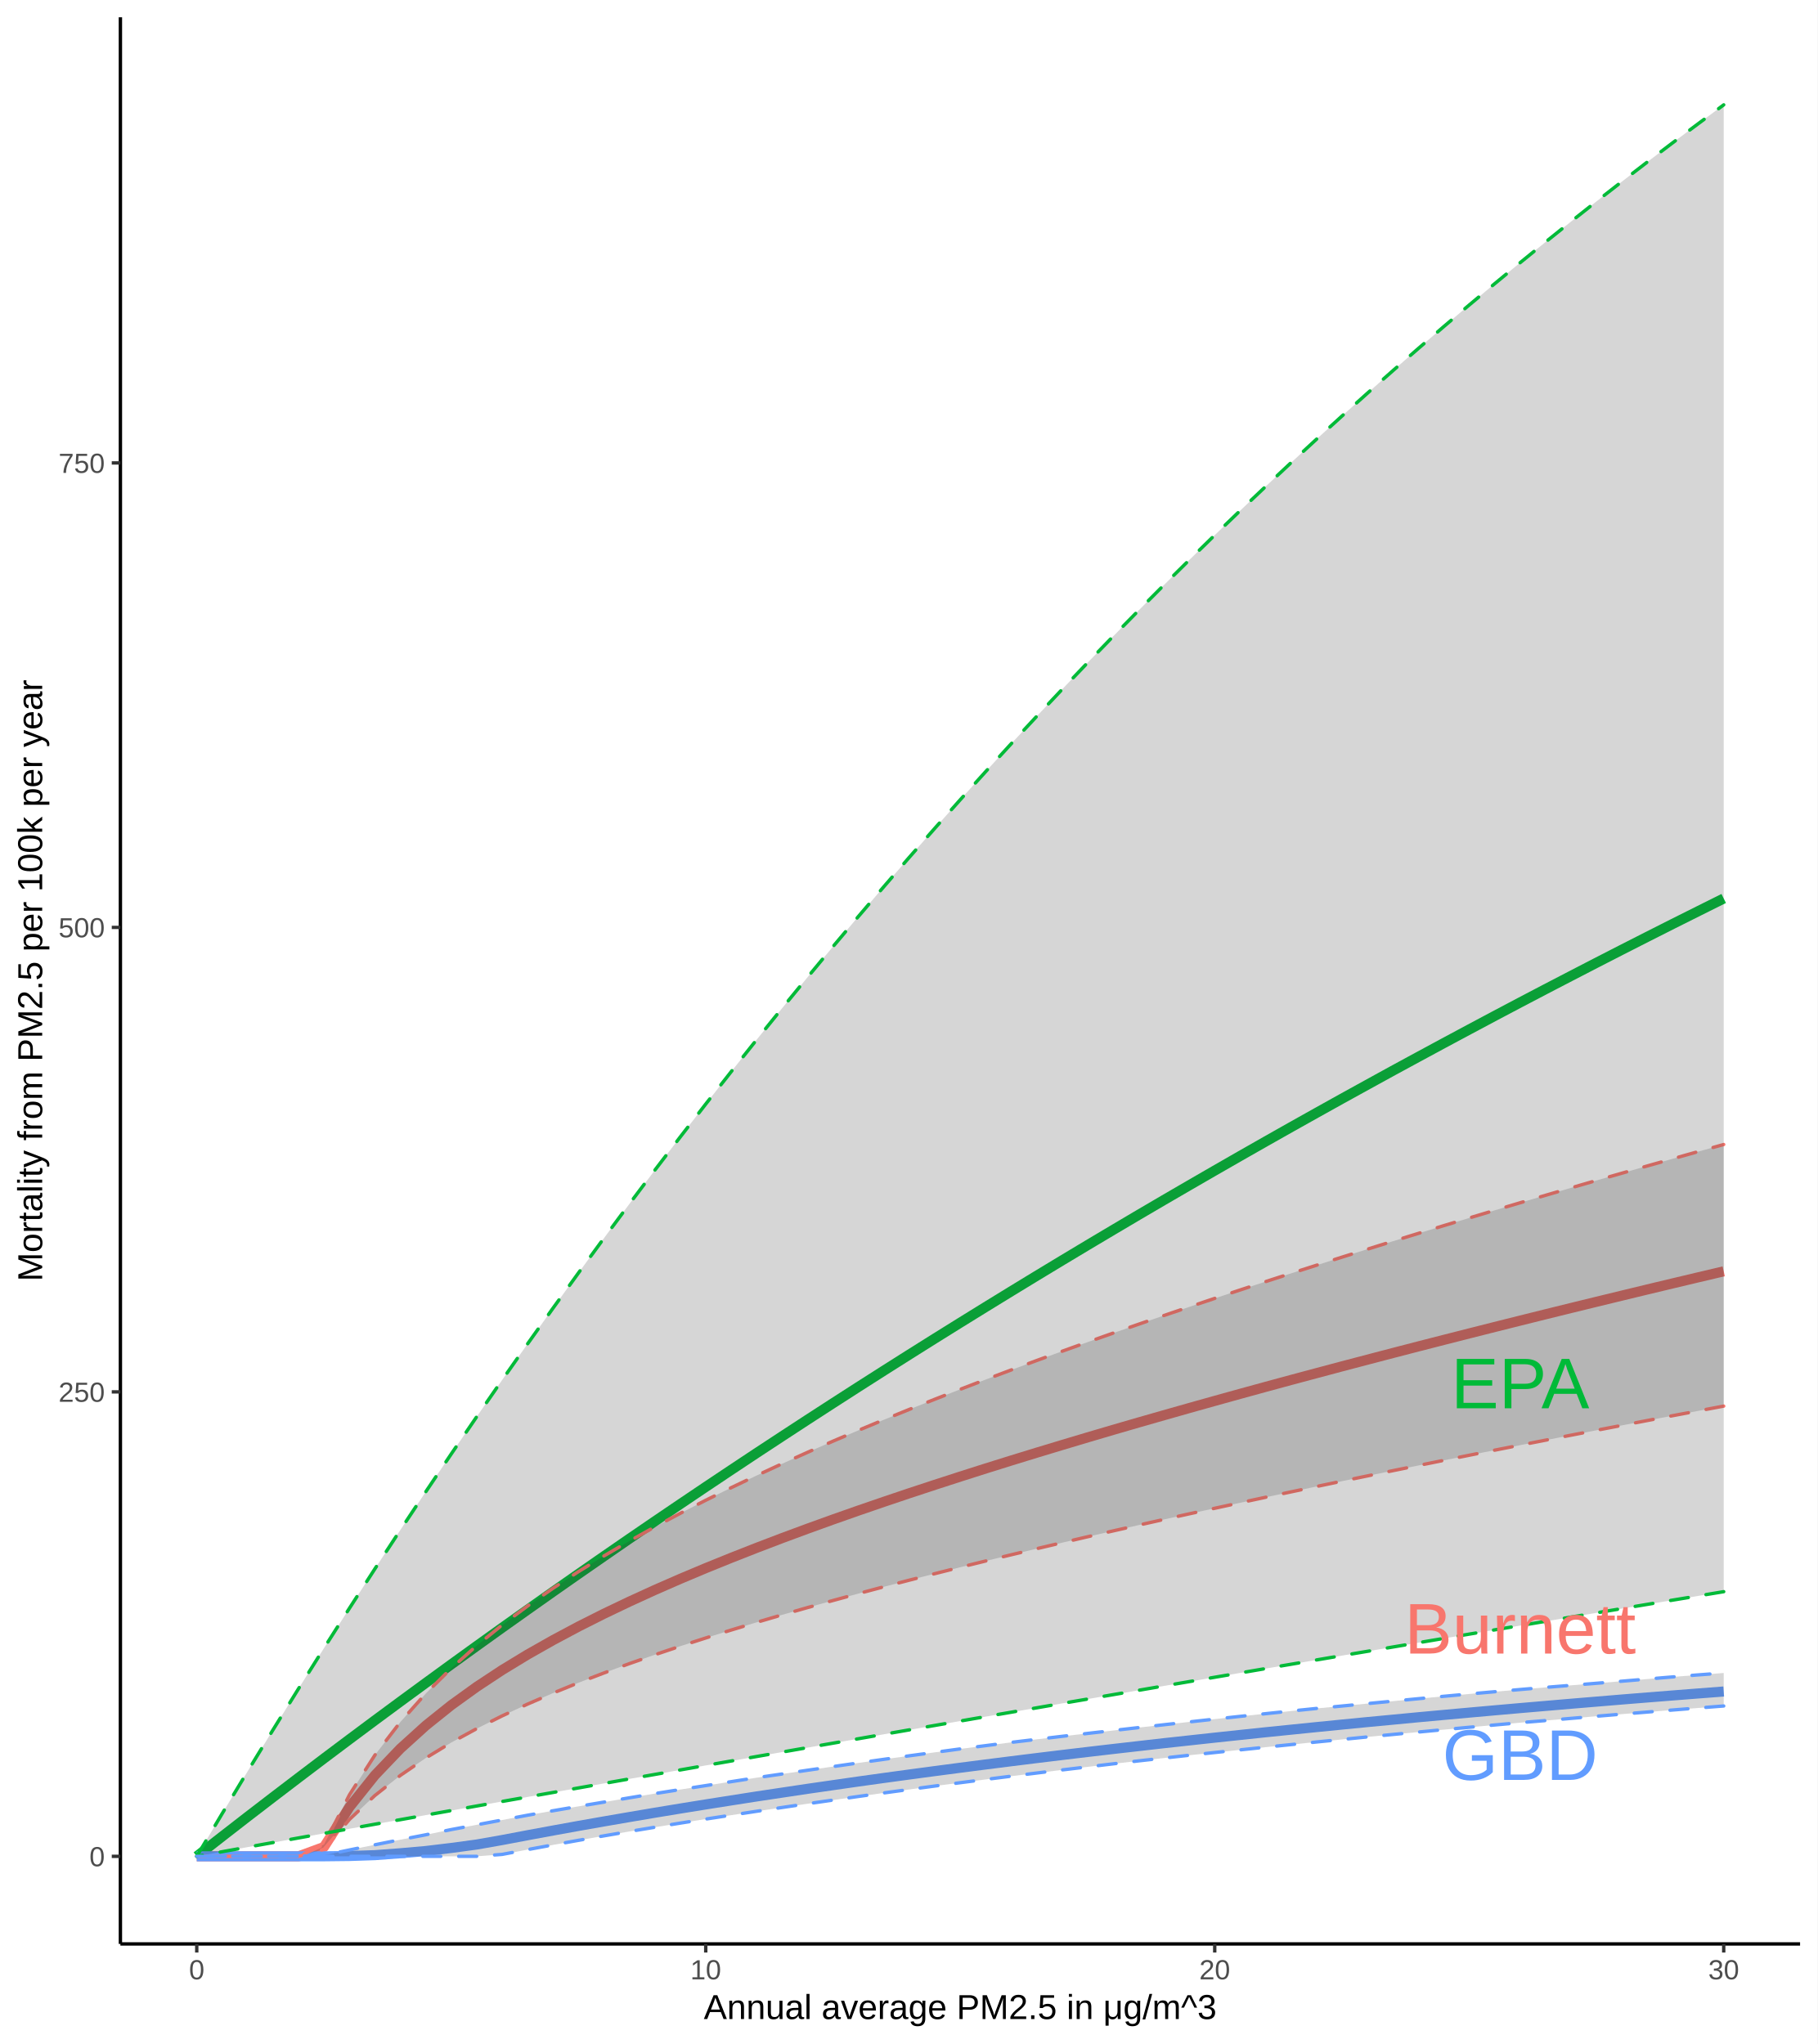
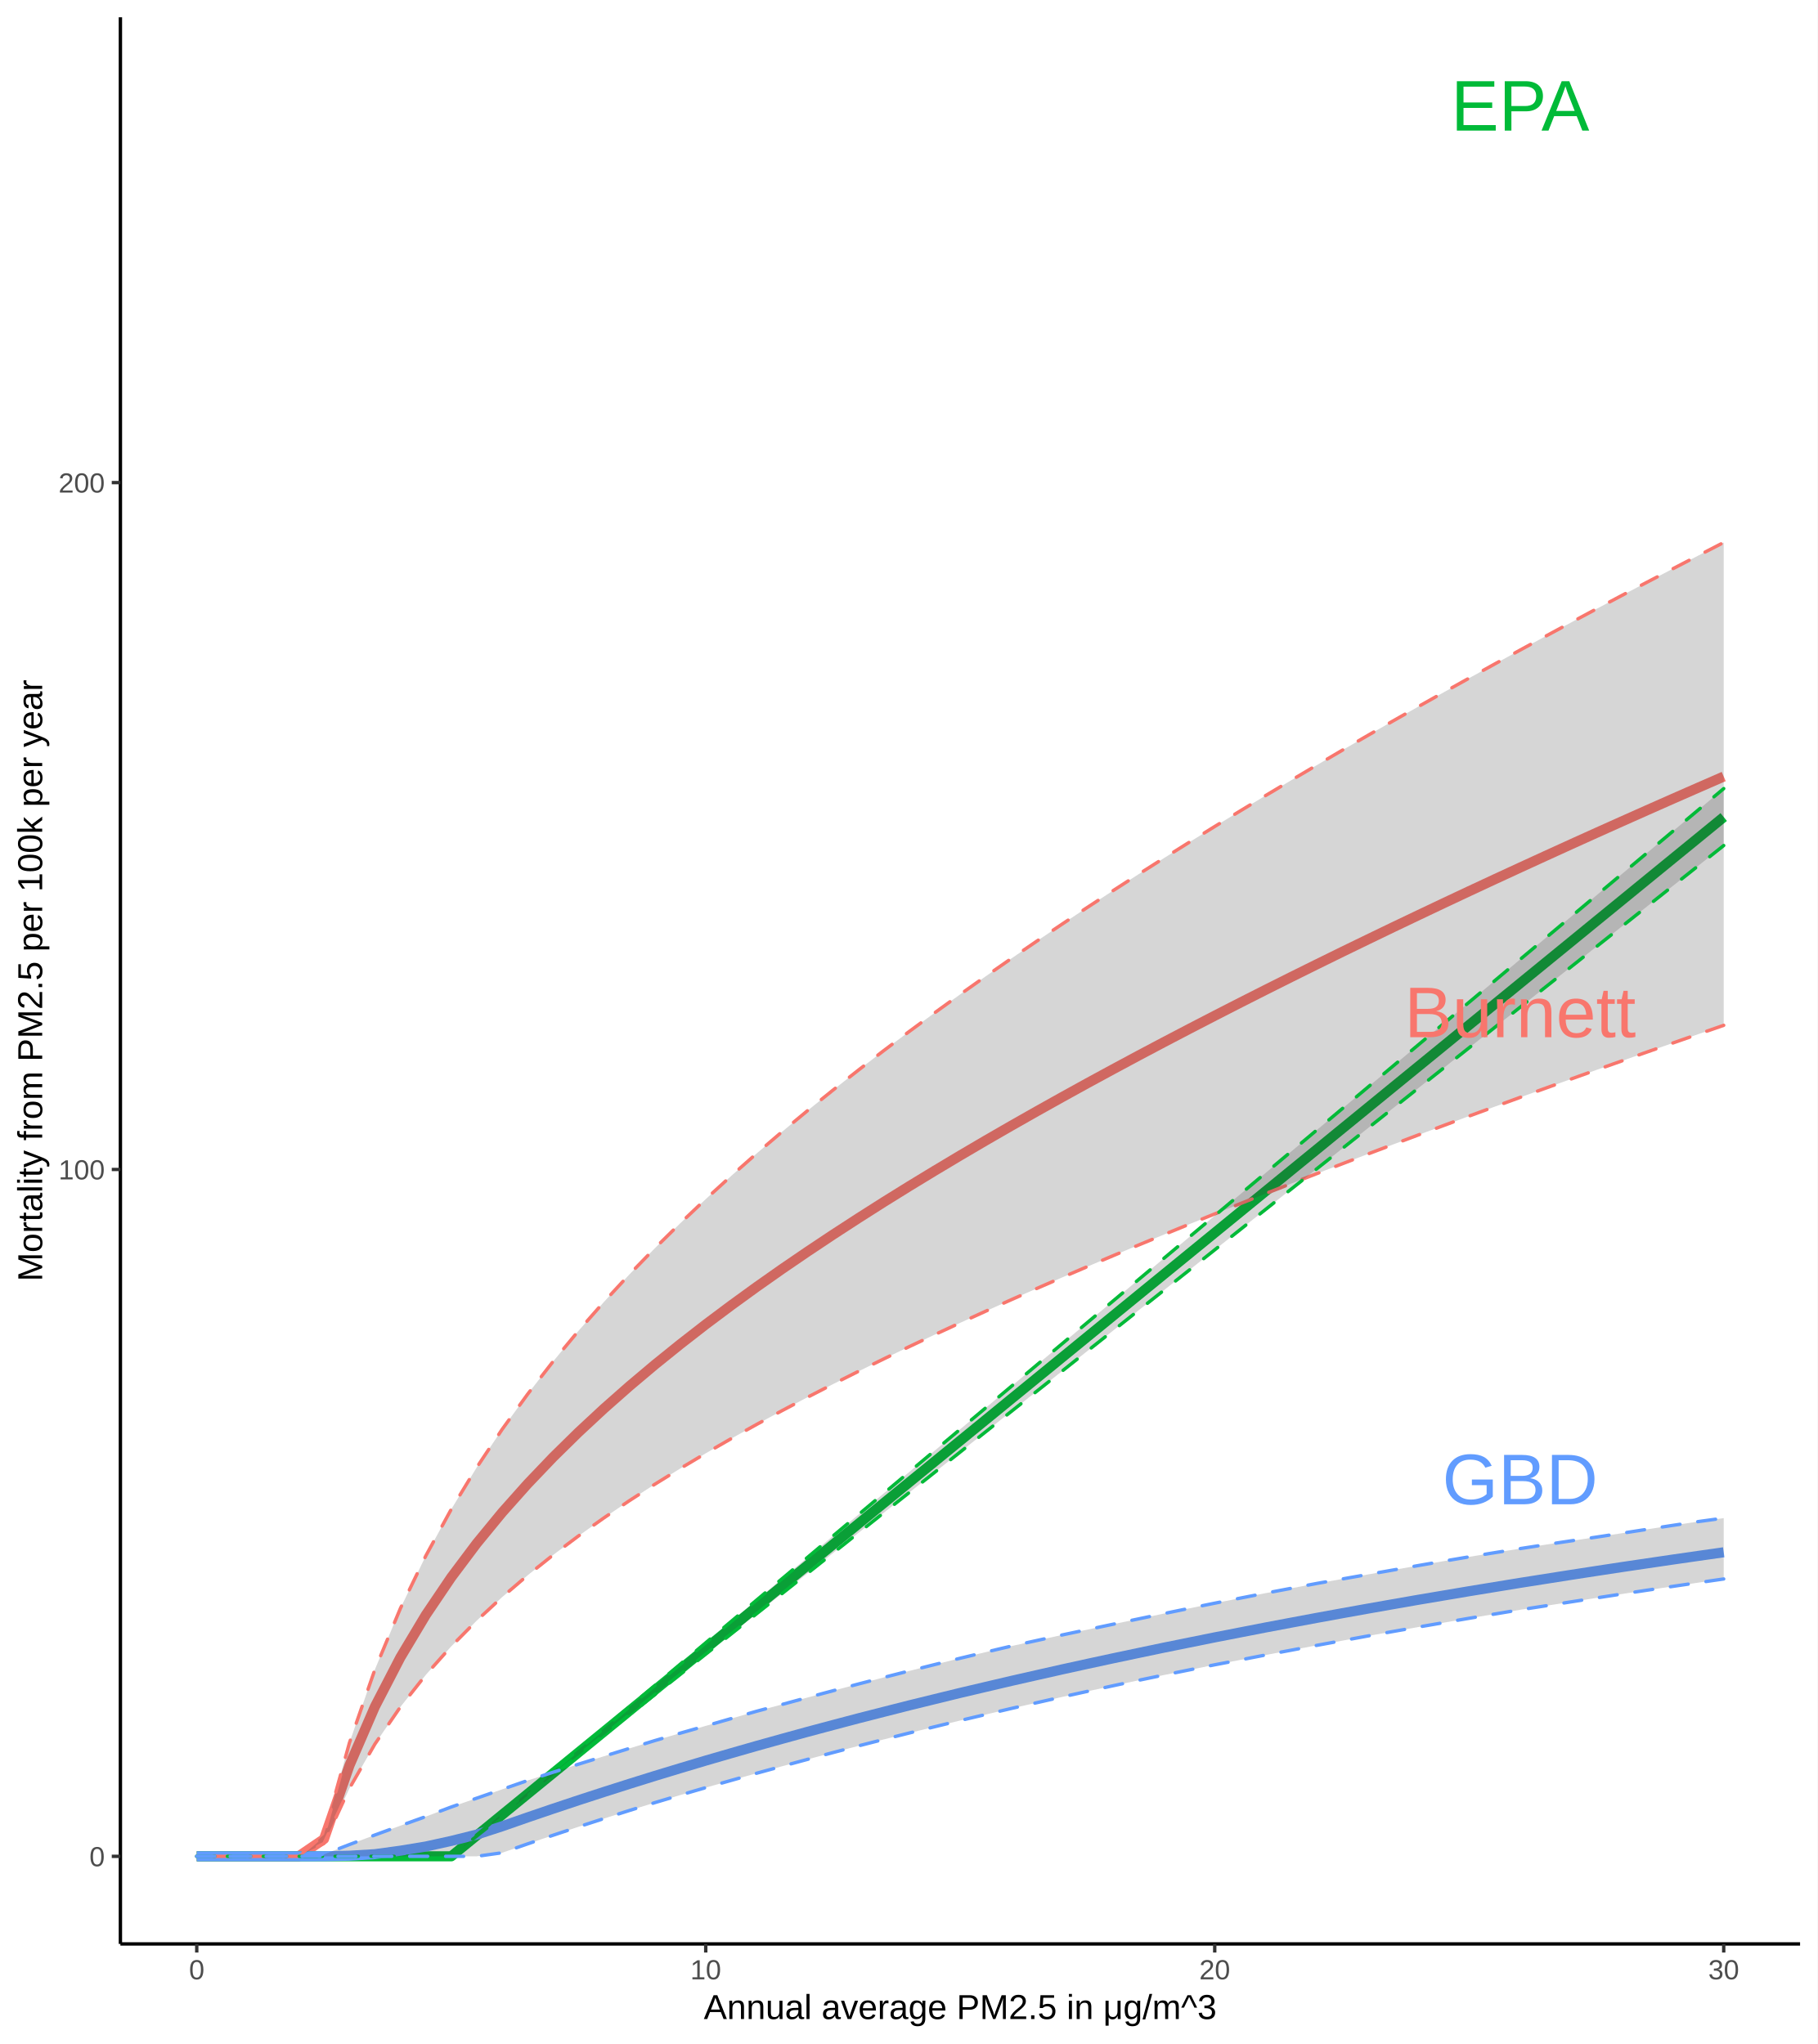
<svg xmlns="http://www.w3.org/2000/svg" class="svglite" width="576.00pt" height="648.00pt" viewBox="0 0 576.00 648.00">
  <defs>
    <style type="text/css">
    .svglite line, .svglite polyline, .svglite polygon, .svglite path, .svglite rect, .svglite circle {
      fill: none;
      stroke: #000000;
      stroke-linecap: round;
      stroke-linejoin: round;
      stroke-miterlimit: 10.00;
    }
  </style>
  </defs>
  <rect width="100%" height="100%" style="stroke: none; fill: #FFFFFF;" />
  <defs>
    <clipPath id="cpMC4wMHw1NzYuMDB8MC4wMHw2NDguMDA=">
      <rect x="0.00" y="0.00" width="576.00" height="648.00" />
    </clipPath>
  </defs>
  <g clip-path="url(#cpMC4wMHw1NzYuMDB8MC4wMHw2NDguMDA=)">
    <rect x="0.00" y="0.00" width="576.00" height="648.00" style="stroke-width: 1.07; stroke: #FFFFFF; fill: #FFFFFF;" />
  </g>
  <defs>
    <clipPath id="cpMzguMTZ8NTcwLjUyfDUuNDh8NjE2LjI3">
      <rect x="38.16" y="5.48" width="532.36" height="610.79" />
    </clipPath>
  </defs>
  <g clip-path="url(#cpMzguMTZ8NTcwLjUyfDUuNDh8NjE2LjI3)">
    <rect x="38.16" y="5.48" width="532.36" height="610.79" style="stroke-width: 1.07; stroke: none; fill: #FFFFFF;" />
-     <polyline points="62.36,588.50 70.43,588.50 78.49,588.50 86.56,588.50 94.63,588.50 102.69,585.53 110.76,572.89 118.82,562.80 126.89,554.35 134.96,547.04 143.02,540.58 151.09,534.76 159.15,529.44 167.22,524.53 175.29,519.96 183.35,515.66 191.42,511.60 199.48,507.75 207.55,504.06 215.62,500.53 223.68,497.14 231.75,493.87 239.81,490.70 247.88,487.62 255.95,484.63 264.01,481.72 272.08,478.88 280.14,476.11 288.21,473.39 296.28,470.73 304.34,468.12 312.41,465.55 320.47,463.03 328.54,460.55 336.61,458.11 344.67,455.70 352.74,453.32 360.80,450.98 368.87,448.67 376.94,446.38 385.00,444.12 393.07,441.88 401.13,439.67 409.20,437.48 417.27,435.32 425.33,433.17 433.40,431.05 441.46,428.94 449.53,426.85 457.60,424.78 465.66,422.73 473.73,420.69 481.79,418.67 489.86,416.66 497.93,414.67 505.99,412.70 514.06,410.74 522.12,408.79 530.19,406.86 538.26,404.94 546.32,403.04 " style="stroke-width: 3.20; stroke: #F8766D; stroke-linecap: butt;" />
-     <polyline points="62.36,588.50 70.43,582.20 78.49,575.94 86.56,569.74 94.63,563.58 102.69,557.47 110.76,551.41 118.82,545.40 126.89,539.44 134.96,533.52 143.02,527.65 151.09,521.82 159.15,516.04 167.22,510.31 175.29,504.61 183.35,498.97 191.42,493.37 199.48,487.81 207.55,482.29 215.62,476.82 223.68,471.39 231.75,466.00 239.81,460.65 247.88,455.35 255.95,450.08 264.01,444.86 272.08,439.67 280.14,434.53 288.21,429.42 296.28,424.35 304.34,419.33 312.41,414.34 320.47,409.39 328.54,404.47 336.61,399.59 344.67,394.75 352.74,389.95 360.80,385.18 368.87,380.45 376.94,375.76 385.00,371.10 393.07,366.47 401.13,361.88 409.20,357.32 417.27,352.80 425.33,348.31 433.40,343.86 441.46,339.43 449.53,335.05 457.60,330.69 465.66,326.37 473.73,322.07 481.79,317.81 489.86,313.58 497.93,309.39 505.99,305.22 514.06,301.08 522.12,296.98 530.19,292.90 538.26,288.86 546.32,284.84 " style="stroke-width: 3.20; stroke: #00BA38; stroke-linecap: butt;" />
-     <polyline points="62.36,588.50 70.43,588.50 78.49,588.50 86.56,588.50 94.63,588.50 102.69,588.49 110.76,588.40 118.82,588.13 126.89,587.53 134.96,586.82 143.02,585.85 151.09,584.76 159.15,583.34 167.22,581.81 175.29,580.32 183.35,578.86 191.42,577.44 199.48,576.05 207.55,574.68 215.62,573.35 223.68,572.05 231.75,570.78 239.81,569.52 247.88,568.31 255.95,567.10 264.01,565.94 272.08,564.78 280.14,563.66 288.21,562.56 296.28,561.48 304.34,560.42 312.41,559.38 320.47,558.36 328.54,557.36 336.61,556.38 344.67,555.42 352.74,554.48 360.80,553.56 368.87,552.64 376.94,551.76 385.00,550.88 393.07,550.02 401.13,549.17 409.20,548.35 417.27,547.53 425.33,546.73 433.40,545.94 441.46,545.18 449.53,544.41 457.60,543.67 465.66,542.94 473.73,542.22 481.79,541.51 489.86,540.82 497.93,540.13 505.99,539.46 514.06,538.79 522.12,538.14 530.19,537.50 538.26,536.87 546.32,536.25 " style="stroke-width: 3.20; stroke: #619CFF; stroke-linecap: butt;" />
-     <polygon points="62.36,588.50 70.43,588.50 78.49,588.50 86.56,588.50 94.63,588.50 102.69,584.78 110.76,568.99 118.82,556.42 126.89,545.93 134.96,536.88 143.02,528.89 151.09,521.71 159.15,515.16 167.22,509.13 175.29,503.51 183.35,498.24 191.42,493.27 199.48,488.56 207.55,484.06 215.62,479.76 223.68,475.62 231.75,471.63 239.81,467.78 247.88,464.05 255.95,460.42 264.01,456.89 272.08,453.45 280.14,450.10 288.21,446.81 296.28,443.60 304.34,440.45 312.41,437.35 320.47,434.32 328.54,431.33 336.61,428.39 344.67,425.50 352.74,422.65 360.80,419.84 368.87,417.06 376.94,414.32 385.00,411.62 393.07,408.95 401.13,406.30 409.20,403.69 417.27,401.11 425.33,398.55 433.40,396.02 441.46,393.51 449.53,391.02 457.60,388.56 465.66,386.13 473.73,383.71 481.79,381.31 489.86,378.94 497.93,376.58 505.99,374.24 514.06,371.93 522.12,369.63 530.19,367.35 538.26,365.08 546.32,362.84 546.32,445.77 538.26,447.28 530.19,448.80 522.12,450.34 514.06,451.88 505.99,453.43 497.93,454.99 489.86,456.57 481.79,458.15 473.73,459.74 465.66,461.35 457.60,462.97 449.53,464.60 441.46,466.24 433.40,467.90 425.33,469.57 417.27,471.26 409.20,472.96 401.13,474.67 393.07,476.41 385.00,478.16 376.94,479.92 368.87,481.71 360.80,483.52 352.74,485.35 344.67,487.20 336.61,489.08 328.54,490.98 320.47,492.91 312.41,494.87 304.34,496.86 296.28,498.89 288.21,500.95 280.14,503.05 272.08,505.20 264.01,507.40 255.95,509.64 247.88,511.95 239.81,514.32 231.75,516.76 223.68,519.28 215.62,521.88 207.55,524.59 199.48,527.41 191.42,530.37 183.35,533.47 175.29,536.75 167.22,540.24 159.15,543.98 151.09,548.02 143.02,552.43 134.96,557.33 126.89,562.85 118.82,569.22 110.76,576.81 102.69,586.28 94.63,588.50 86.56,588.50 78.49,588.50 70.43,588.50 62.36,588.50 " style="stroke-width: 0.00; stroke: none; fill: #333333; fill-opacity: 0.20;" />
-     <polyline points="62.36,588.50 70.43,588.50 78.49,588.50 86.56,588.50 94.63,588.50 102.69,584.78 110.76,568.99 118.82,556.42 126.89,545.93 134.96,536.88 143.02,528.89 151.09,521.71 159.15,515.16 167.22,509.13 175.29,503.51 183.35,498.24 191.42,493.27 199.48,488.56 207.55,484.06 215.62,479.76 223.68,475.62 231.75,471.63 239.81,467.78 247.88,464.05 255.95,460.42 264.01,456.89 272.08,453.45 280.14,450.10 288.21,446.81 296.28,443.60 304.34,440.45 312.41,437.35 320.47,434.32 328.54,431.33 336.61,428.39 344.67,425.50 352.74,422.65 360.80,419.84 368.87,417.06 376.94,414.32 385.00,411.62 393.07,408.95 401.13,406.30 409.20,403.69 417.27,401.11 425.33,398.55 433.40,396.02 441.46,393.51 449.53,391.02 457.60,388.56 465.66,386.13 473.73,383.71 481.79,381.31 489.86,378.94 497.93,376.58 505.99,374.24 514.06,371.93 522.12,369.63 530.19,367.35 538.26,365.08 546.32,362.84 " style="stroke-width: 1.07; stroke: #F8766D; stroke-dasharray: 5.69,5.69;" />
-     <polyline points="546.32,445.77 538.26,447.28 530.19,448.80 522.12,450.34 514.06,451.88 505.99,453.43 497.93,454.99 489.86,456.57 481.79,458.15 473.73,459.74 465.66,461.35 457.60,462.97 449.53,464.60 441.46,466.24 433.40,467.90 425.33,469.57 417.27,471.26 409.20,472.96 401.13,474.67 393.07,476.41 385.00,478.16 376.94,479.92 368.87,481.71 360.80,483.52 352.74,485.35 344.67,487.20 336.61,489.08 328.54,490.98 320.47,492.91 312.41,494.87 304.34,496.86 296.28,498.89 288.21,500.95 280.14,503.05 272.08,505.20 264.01,507.40 255.95,509.64 247.88,511.95 239.81,514.32 231.75,516.76 223.68,519.28 215.62,521.88 207.55,524.59 199.48,527.41 191.42,530.37 183.35,533.47 175.29,536.75 167.22,540.24 159.15,543.98 151.09,548.02 143.02,552.43 134.96,557.33 126.89,562.85 118.82,569.22 110.76,576.81 102.69,586.28 94.63,588.50 86.56,588.50 78.49,588.50 70.43,588.50 62.36,588.50 " style="stroke-width: 1.07; stroke: #F8766D; stroke-dasharray: 5.69,5.69;" />
-     <polygon points="62.36,588.50 70.43,574.93 78.49,561.55 86.56,548.35 94.63,535.33 102.69,522.50 110.76,509.84 118.82,497.36 126.89,485.05 134.96,472.91 143.02,460.94 151.09,449.14 159.15,437.50 167.22,426.02 175.29,414.70 183.35,403.54 191.42,392.53 199.48,381.68 207.55,370.97 215.62,360.42 223.68,350.01 231.75,339.74 239.81,329.62 247.88,319.64 255.95,309.80 264.01,300.09 272.08,290.52 280.14,281.08 288.21,271.77 296.28,262.59 304.34,253.54 312.41,244.61 320.47,235.81 328.54,227.13 336.61,218.57 344.67,210.13 352.74,201.80 360.80,193.60 368.87,185.50 376.94,177.52 385.00,169.65 393.07,161.88 401.13,154.23 409.20,146.68 417.27,139.23 425.33,131.89 433.40,124.65 441.46,117.52 449.53,110.48 457.60,103.53 465.66,96.69 473.73,89.94 481.79,83.28 489.86,76.72 497.93,70.24 505.99,63.86 514.06,57.56 522.12,51.35 530.19,45.23 538.26,39.20 546.32,33.24 546.32,504.60 538.26,505.94 530.19,507.27 522.12,508.62 514.06,509.96 505.99,511.31 497.93,512.65 489.86,514.00 481.79,515.35 473.73,516.71 465.66,518.06 457.60,519.42 449.53,520.78 441.46,522.14 433.40,523.51 425.33,524.87 417.27,526.24 409.20,527.61 401.13,528.98 393.07,530.36 385.00,531.73 376.94,533.11 368.87,534.49 360.80,535.88 352.74,537.26 344.67,538.65 336.61,540.03 328.54,541.43 320.47,542.82 312.41,544.21 304.34,545.61 296.28,547.01 288.21,548.41 280.14,549.81 272.08,551.22 264.01,552.63 255.95,554.04 247.88,555.45 239.81,556.86 231.75,558.28 223.68,559.69 215.62,561.11 207.55,562.54 199.48,563.96 191.42,565.39 183.35,566.82 175.29,568.25 167.22,569.68 159.15,571.11 151.09,572.55 143.02,573.99 134.96,575.43 126.89,576.88 118.82,578.32 110.76,579.77 102.69,581.22 94.63,582.67 86.56,584.13 78.49,585.58 70.43,587.04 62.36,588.50 " style="stroke-width: 0.00; stroke: none; fill: #333333; fill-opacity: 0.20;" />
-     <polyline points="62.36,588.50 70.43,574.93 78.49,561.55 86.56,548.35 94.63,535.33 102.69,522.50 110.76,509.84 118.82,497.36 126.89,485.05 134.96,472.91 143.02,460.94 151.09,449.14 159.15,437.50 167.22,426.02 175.29,414.70 183.35,403.54 191.42,392.53 199.48,381.68 207.55,370.97 215.62,360.42 223.68,350.01 231.75,339.74 239.81,329.62 247.88,319.64 255.95,309.80 264.01,300.09 272.08,290.52 280.14,281.08 288.21,271.77 296.28,262.59 304.34,253.54 312.41,244.61 320.47,235.81 328.54,227.13 336.61,218.57 344.67,210.13 352.74,201.80 360.80,193.60 368.87,185.50 376.94,177.52 385.00,169.65 393.07,161.88 401.13,154.23 409.20,146.68 417.27,139.23 425.33,131.89 433.40,124.65 441.46,117.52 449.53,110.48 457.60,103.53 465.66,96.69 473.73,89.94 481.79,83.28 489.86,76.72 497.93,70.24 505.99,63.86 514.06,57.56 522.12,51.35 530.19,45.23 538.26,39.20 546.32,33.24 " style="stroke-width: 1.07; stroke: #00BA38; stroke-dasharray: 5.69,5.69;" />
-     <polyline points="546.32,504.60 538.26,505.94 530.19,507.27 522.12,508.62 514.06,509.96 505.99,511.31 497.93,512.65 489.86,514.00 481.79,515.35 473.73,516.71 465.66,518.06 457.60,519.42 449.53,520.78 441.46,522.14 433.40,523.51 425.33,524.87 417.27,526.24 409.20,527.61 401.13,528.98 393.07,530.36 385.00,531.73 376.94,533.11 368.87,534.49 360.80,535.88 352.74,537.26 344.67,538.65 336.61,540.03 328.54,541.43 320.47,542.82 312.41,544.21 304.34,545.61 296.28,547.01 288.21,548.41 280.14,549.81 272.08,551.22 264.01,552.63 255.95,554.04 247.88,555.45 239.81,556.86 231.75,558.28 223.68,559.69 215.62,561.11 207.55,562.54 199.48,563.96 191.42,565.39 183.35,566.82 175.29,568.25 167.22,569.68 159.15,571.11 151.09,572.55 143.02,573.99 134.96,575.43 126.89,576.88 118.82,578.32 110.76,579.77 102.69,581.22 94.63,582.67 86.56,584.13 78.49,585.58 70.43,587.04 62.36,588.50 " style="stroke-width: 1.07; stroke: #00BA38; stroke-dasharray: 5.69,5.69;" />
-     <polygon points="62.36,588.50 70.43,588.50 78.49,588.50 86.56,588.50 94.63,588.50 102.69,588.16 110.76,586.48 118.82,584.84 126.89,583.23 134.96,581.67 143.02,580.02 151.09,578.51 159.15,576.99 167.22,575.47 175.29,574.05 183.35,572.66 191.42,571.31 199.48,569.95 207.55,568.61 215.62,567.33 223.68,566.08 231.75,564.83 239.81,563.57 247.88,562.40 255.95,561.21 264.01,560.05 272.08,558.89 280.14,557.75 288.21,556.63 296.28,555.54 304.34,554.45 312.41,553.41 320.47,552.38 328.54,551.42 336.61,550.46 344.67,549.54 352.74,548.62 360.80,547.70 368.87,546.79 376.94,545.89 385.00,545.00 393.07,544.13 401.13,543.28 409.20,542.44 417.27,541.62 425.33,540.85 433.40,540.08 441.46,539.31 449.53,538.53 457.60,537.77 465.66,537.03 473.73,536.32 481.79,535.62 489.86,534.94 497.93,534.29 505.99,533.64 514.06,532.98 522.12,532.30 530.19,531.62 538.26,530.98 546.32,530.38 546.32,540.84 538.26,541.47 530.19,542.11 522.12,542.76 514.06,543.42 505.99,544.09 497.93,544.77 489.86,545.46 481.79,546.13 473.73,546.86 465.66,547.59 457.60,548.34 449.53,549.10 441.46,549.87 433.40,550.65 425.33,551.45 417.27,552.25 409.20,553.08 401.13,553.90 393.07,554.75 385.00,555.59 376.94,556.46 368.87,557.35 360.80,558.25 352.74,559.19 344.67,560.15 336.61,561.11 328.54,562.10 320.47,563.10 312.41,564.12 304.34,565.16 296.28,566.22 288.21,567.30 280.14,568.40 272.08,569.52 264.01,570.67 255.95,571.83 247.88,573.02 239.81,574.22 231.75,575.45 223.68,576.69 215.62,577.97 207.55,579.28 199.48,580.62 191.42,582.01 183.35,583.43 175.29,584.88 167.22,586.37 159.15,587.89 151.09,588.50 143.02,588.50 134.96,588.50 126.89,588.50 118.82,588.50 110.76,588.50 102.69,588.50 94.63,588.50 86.56,588.50 78.49,588.50 70.43,588.50 62.36,588.50 " style="stroke-width: 0.00; stroke: none; fill: #333333; fill-opacity: 0.20;" />
-     <polyline points="62.36,588.50 70.43,588.50 78.49,588.50 86.56,588.50 94.63,588.50 102.69,588.16 110.76,586.48 118.82,584.84 126.89,583.23 134.96,581.67 143.02,580.02 151.09,578.51 159.15,576.99 167.22,575.47 175.29,574.05 183.35,572.66 191.42,571.31 199.48,569.95 207.55,568.61 215.62,567.33 223.68,566.08 231.75,564.83 239.81,563.57 247.88,562.40 255.95,561.21 264.01,560.05 272.08,558.89 280.14,557.75 288.21,556.63 296.28,555.54 304.34,554.45 312.41,553.41 320.47,552.38 328.54,551.42 336.61,550.46 344.67,549.54 352.74,548.62 360.80,547.70 368.87,546.79 376.94,545.89 385.00,545.00 393.07,544.13 401.13,543.28 409.20,542.44 417.27,541.62 425.33,540.85 433.40,540.08 441.46,539.31 449.53,538.53 457.60,537.77 465.66,537.03 473.73,536.32 481.79,535.62 489.86,534.94 497.93,534.29 505.99,533.64 514.06,532.98 522.12,532.30 530.19,531.62 538.26,530.98 546.32,530.38 " style="stroke-width: 1.07; stroke: #619CFF; stroke-dasharray: 5.69,5.69;" />
-     <polyline points="546.32,540.84 538.26,541.47 530.19,542.11 522.12,542.76 514.06,543.42 505.99,544.09 497.93,544.77 489.86,545.46 481.79,546.13 473.73,546.86 465.66,547.59 457.60,548.34 449.53,549.10 441.46,549.87 433.40,550.65 425.33,551.45 417.27,552.25 409.20,553.08 401.13,553.90 393.07,554.75 385.00,555.59 376.94,556.46 368.87,557.35 360.80,558.25 352.74,559.19 344.67,560.15 336.61,561.11 328.54,562.10 320.47,563.10 312.41,564.12 304.34,565.16 296.28,566.22 288.21,567.30 280.14,568.40 272.08,569.52 264.01,570.67 255.95,571.83 247.88,573.02 239.81,574.22 231.75,575.45 223.68,576.69 215.62,577.97 207.55,579.28 199.48,580.62 191.42,582.01 183.35,583.43 175.29,584.88 167.22,586.37 159.15,587.89 151.09,588.50 143.02,588.50 134.96,588.50 126.89,588.50 118.82,588.50 110.76,588.50 102.69,588.50 94.63,588.50 86.56,588.50 78.49,588.50 70.43,588.50 62.36,588.50 " style="stroke-width: 1.07; stroke: #619CFF; stroke-dasharray: 5.69,5.69;" />
-     <text x="481.79" y="524.22" text-anchor="middle" style="font-size: 22.76px; fill: #F8766D; font-family: Arial;" textLength="73.35px" lengthAdjust="spacingAndGlyphs">Burnett</text>
-     <text x="481.79" y="446.47" text-anchor="middle" style="font-size: 22.76px; fill: #00BA38; font-family: Arial;" textLength="45.53px" lengthAdjust="spacingAndGlyphs">EPA</text>
-     <text x="481.79" y="564.27" text-anchor="middle" style="font-size: 22.76px; fill: #619CFF; font-family: Arial;" textLength="49.31px" lengthAdjust="spacingAndGlyphs">GBD</text>
+     <polyline points="62.36,588.50 70.43,588.50 78.49,588.50 86.56,588.50 94.63,588.50 102.69,583.02 110.76,559.69 118.82,541.06 126.89,525.46 134.96,511.98 143.02,500.05 151.09,489.30 159.15,479.49 167.22,470.43 175.29,461.98 183.35,454.06 191.42,446.56 199.48,439.45 207.55,432.65 215.62,426.14 223.68,419.87 231.75,413.83 239.81,407.98 247.88,402.30 255.95,396.79 264.01,391.42 272.08,386.18 280.14,381.05 288.21,376.04 296.28,371.13 304.34,366.31 312.41,361.57 320.47,356.92 328.54,352.34 336.61,347.83 344.67,343.38 352.74,339.00 360.80,334.67 368.87,330.40 376.94,326.18 385.00,322.01 393.07,317.88 401.13,313.80 409.20,309.76 417.27,305.76 425.33,301.80 433.40,297.88 441.46,293.99 449.53,290.14 457.60,286.31 465.66,282.52 473.73,278.76 481.79,275.04 489.86,271.34 497.93,267.66 505.99,264.02 514.06,260.40 522.12,256.81 530.19,253.24 538.26,249.70 546.32,246.18 " style="stroke-width: 3.20; stroke: #F8766D; stroke-linecap: butt;" />
+     <polyline points="62.36,588.50 70.43,588.50 78.49,588.50 86.56,588.50 94.63,588.50 102.69,588.50 110.76,588.50 118.82,588.50 126.89,588.50 134.96,588.50 143.02,588.50 151.09,581.91 159.15,575.32 167.22,568.73 175.29,562.14 183.35,555.56 191.42,548.97 199.48,542.38 207.55,535.79 215.62,529.20 223.68,522.61 231.75,516.02 239.81,509.43 247.88,502.84 255.95,496.25 264.01,489.66 272.08,483.07 280.14,476.48 288.21,469.89 296.28,463.30 304.34,456.71 312.41,450.12 320.47,443.53 328.54,436.94 336.61,430.35 344.67,423.76 352.74,417.17 360.80,410.58 368.87,404.00 376.94,397.41 385.00,390.82 393.07,384.23 401.13,377.64 409.20,371.05 417.27,364.46 425.33,357.87 433.40,351.28 441.46,344.69 449.53,338.10 457.60,331.51 465.66,324.92 473.73,318.33 481.79,311.74 489.86,305.15 497.93,298.56 505.99,291.97 514.06,285.38 522.12,278.79 530.19,272.20 538.26,265.61 546.32,259.02 " style="stroke-width: 3.20; stroke: #00BA38; stroke-linecap: butt;" />
+     <polyline points="62.36,588.50 70.43,588.50 78.49,588.50 86.56,588.50 94.63,588.50 102.69,588.48 110.76,588.31 118.82,587.82 126.89,586.72 134.96,585.39 143.02,583.62 151.09,581.61 159.15,578.98 167.22,576.16 175.29,573.41 183.35,570.72 191.42,568.10 199.48,565.53 207.55,563.01 215.62,560.56 223.68,558.15 231.75,555.81 239.81,553.50 247.88,551.25 255.95,549.03 264.01,546.88 272.08,544.75 280.14,542.69 288.21,540.64 296.28,538.66 304.34,536.69 312.41,534.79 320.47,532.90 328.54,531.07 336.61,529.25 344.67,527.48 352.74,525.74 360.80,524.04 368.87,522.35 376.94,520.72 385.00,519.09 393.07,517.52 401.13,515.95 409.20,514.43 417.27,512.92 425.33,511.45 433.40,510.00 441.46,508.58 449.53,507.17 457.60,505.81 465.66,504.45 473.73,503.13 481.79,501.81 489.86,500.54 497.93,499.27 505.99,498.03 514.06,496.80 522.12,495.61 530.19,494.42 538.26,493.26 546.32,492.11 " style="stroke-width: 3.20; stroke: #619CFF; stroke-linecap: butt;" />
+     <polygon points="62.36,588.50 70.43,588.50 78.49,588.50 86.56,588.50 94.63,588.50 102.69,581.64 110.76,552.49 118.82,529.29 126.89,509.93 134.96,493.23 143.02,478.48 151.09,465.22 159.15,453.14 167.22,442.00 175.29,431.63 183.35,421.91 191.42,412.74 199.48,404.03 207.55,395.73 215.62,387.79 223.68,380.15 231.75,372.80 239.81,365.68 247.88,358.79 255.95,352.10 264.01,345.59 272.08,339.24 280.14,333.04 288.21,326.98 296.28,321.05 304.34,315.23 312.41,309.52 320.47,303.92 328.54,298.41 336.61,292.98 344.67,287.64 352.74,282.38 360.80,277.19 368.87,272.07 376.94,267.01 385.00,262.02 393.07,257.09 401.13,252.21 409.20,247.39 417.27,242.62 425.33,237.90 433.40,233.22 441.46,228.59 449.53,224.01 457.60,219.47 465.66,214.97 473.73,210.51 481.79,206.09 489.86,201.70 497.93,197.35 505.99,193.04 514.06,188.76 522.12,184.52 530.19,180.31 538.26,176.13 546.32,171.98 546.32,325.05 538.26,327.85 530.19,330.66 522.12,333.48 514.06,336.33 505.99,339.19 497.93,342.08 489.86,344.98 481.79,347.90 473.73,350.85 465.66,353.81 457.60,356.80 449.53,359.81 441.46,362.85 433.40,365.90 425.33,368.99 417.27,372.10 409.20,375.24 401.13,378.40 393.07,381.60 385.00,384.83 376.94,388.10 368.87,391.40 360.80,394.73 352.74,398.11 344.67,401.53 336.61,404.99 328.54,408.50 320.47,412.06 312.41,415.68 304.34,419.36 296.28,423.10 288.21,426.90 280.14,430.79 272.08,434.75 264.01,438.80 255.95,442.95 247.88,447.20 239.81,451.58 231.75,456.08 223.68,460.73 215.62,465.54 207.55,470.54 199.48,475.75 191.42,481.20 183.35,486.93 175.29,492.98 167.22,499.42 159.15,506.32 151.09,513.78 143.02,521.93 134.96,530.97 126.89,541.16 118.82,552.91 110.76,566.92 102.69,584.41 94.63,588.50 86.56,588.50 78.49,588.50 70.43,588.50 62.36,588.50 " style="stroke-width: 0.00; stroke: none; fill: #333333; fill-opacity: 0.20;" />
+     <polyline points="62.36,588.50 70.43,588.50 78.49,588.50 86.56,588.50 94.63,588.50 102.69,581.64 110.76,552.49 118.82,529.29 126.89,509.93 134.96,493.23 143.02,478.48 151.09,465.22 159.15,453.14 167.22,442.00 175.29,431.63 183.35,421.91 191.42,412.74 199.48,404.03 207.55,395.73 215.62,387.79 223.68,380.15 231.75,372.80 239.81,365.68 247.88,358.79 255.95,352.10 264.01,345.59 272.08,339.24 280.14,333.04 288.21,326.98 296.28,321.05 304.34,315.23 312.41,309.52 320.47,303.92 328.54,298.41 336.61,292.98 344.67,287.64 352.74,282.38 360.80,277.19 368.87,272.07 376.94,267.01 385.00,262.02 393.07,257.09 401.13,252.21 409.20,247.39 417.27,242.62 425.33,237.90 433.40,233.22 441.46,228.59 449.53,224.01 457.60,219.47 465.66,214.97 473.73,210.51 481.79,206.09 489.86,201.70 497.93,197.35 505.99,193.04 514.06,188.76 522.12,184.52 530.19,180.31 538.26,176.13 546.32,171.98 " style="stroke-width: 1.07; stroke: #F8766D; stroke-dasharray: 5.69,5.69;" />
+     <polyline points="546.32,325.05 538.26,327.85 530.19,330.66 522.12,333.48 514.06,336.33 505.99,339.19 497.93,342.08 489.86,344.98 481.79,347.90 473.73,350.85 465.66,353.81 457.60,356.80 449.53,359.81 441.46,362.85 433.40,365.90 425.33,368.99 417.27,372.10 409.20,375.24 401.13,378.40 393.07,381.60 385.00,384.83 376.94,388.10 368.87,391.40 360.80,394.73 352.74,398.11 344.67,401.53 336.61,404.99 328.54,408.50 320.47,412.06 312.41,415.68 304.34,419.36 296.28,423.10 288.21,426.90 280.14,430.79 272.08,434.75 264.01,438.80 255.95,442.95 247.88,447.20 239.81,451.58 231.75,456.08 223.68,460.73 215.62,465.54 207.55,470.54 199.48,475.75 191.42,481.20 183.35,486.93 175.29,492.98 167.22,499.42 159.15,506.32 151.09,513.78 143.02,521.93 134.96,530.97 126.89,541.16 118.82,552.91 110.76,566.92 102.69,584.41 94.63,588.50 86.56,588.50 78.49,588.50 70.43,588.50 62.36,588.50 " style="stroke-width: 1.07; stroke: #F8766D; stroke-dasharray: 5.69,5.69;" />
+     <polygon points="62.36,588.50 70.43,588.50 78.49,588.50 86.56,588.50 94.63,588.50 102.69,588.50 110.76,588.50 118.82,588.50 126.89,588.50 134.96,588.50 143.02,588.50 151.09,581.73 159.15,574.96 167.22,568.19 175.29,561.42 183.35,554.65 191.42,547.88 199.48,541.11 207.55,534.34 215.62,527.57 223.68,520.80 231.75,514.03 239.81,507.26 247.88,500.49 255.95,493.72 264.01,486.95 272.08,480.18 280.14,473.41 288.21,466.64 296.28,459.87 304.34,453.10 312.41,446.33 320.47,439.56 328.54,432.79 336.61,426.02 344.67,419.25 352.74,412.48 360.80,405.71 368.87,398.94 376.94,392.17 385.00,385.40 393.07,378.63 401.13,371.86 409.20,365.09 417.27,358.32 425.33,351.55 433.40,344.78 441.46,338.01 449.53,331.24 457.60,324.47 465.66,317.70 473.73,310.93 481.79,304.16 489.86,297.39 497.93,290.62 505.99,283.85 514.06,277.08 522.12,270.31 530.19,263.54 538.26,256.77 546.32,250.00 546.32,268.05 538.26,274.46 530.19,280.87 522.12,287.28 514.06,293.69 505.99,300.10 497.93,306.51 489.86,312.91 481.79,319.32 473.73,325.73 465.66,332.14 457.60,338.55 449.53,344.96 441.46,351.37 433.40,357.78 425.33,364.19 417.27,370.60 409.20,377.00 401.13,383.41 393.07,389.82 385.00,396.23 376.94,402.64 368.87,409.05 360.80,415.46 352.74,421.87 344.67,428.28 336.61,434.69 328.54,441.10 320.47,447.50 312.41,453.91 304.34,460.32 296.28,466.73 288.21,473.14 280.14,479.55 272.08,485.96 264.01,492.37 255.95,498.78 247.88,505.19 239.81,511.59 231.75,518.00 223.68,524.41 215.62,530.82 207.55,537.23 199.48,543.64 191.42,550.05 183.35,556.46 175.29,562.87 167.22,569.28 159.15,575.69 151.09,582.09 143.02,588.50 134.96,588.50 126.89,588.50 118.82,588.50 110.76,588.50 102.69,588.50 94.63,588.50 86.56,588.50 78.49,588.50 70.43,588.50 62.36,588.50 " style="stroke-width: 0.00; stroke: none; fill: #333333; fill-opacity: 0.20;" />
+     <polyline points="62.36,588.50 70.43,588.50 78.49,588.50 86.56,588.50 94.63,588.50 102.69,588.50 110.76,588.50 118.82,588.50 126.89,588.50 134.96,588.50 143.02,588.50 151.09,581.73 159.15,574.96 167.22,568.19 175.29,561.42 183.35,554.65 191.42,547.88 199.48,541.11 207.55,534.34 215.62,527.57 223.68,520.80 231.75,514.03 239.81,507.26 247.88,500.49 255.95,493.72 264.01,486.95 272.08,480.18 280.14,473.41 288.21,466.64 296.28,459.87 304.34,453.10 312.41,446.33 320.47,439.56 328.54,432.79 336.61,426.02 344.67,419.25 352.74,412.48 360.80,405.71 368.87,398.94 376.94,392.17 385.00,385.40 393.07,378.63 401.13,371.86 409.20,365.09 417.27,358.32 425.33,351.55 433.40,344.78 441.46,338.01 449.53,331.24 457.60,324.47 465.66,317.70 473.73,310.93 481.79,304.16 489.86,297.39 497.93,290.62 505.99,283.85 514.06,277.08 522.12,270.31 530.19,263.54 538.26,256.77 546.32,250.00 " style="stroke-width: 1.07; stroke: #00BA38; stroke-dasharray: 5.69,5.69;" />
+     <polyline points="546.32,268.05 538.26,274.46 530.19,280.87 522.12,287.28 514.06,293.69 505.99,300.10 497.93,306.51 489.86,312.91 481.79,319.32 473.73,325.73 465.66,332.14 457.60,338.55 449.53,344.96 441.46,351.37 433.40,357.78 425.33,364.19 417.27,370.60 409.20,377.00 401.13,383.41 393.07,389.82 385.00,396.23 376.94,402.64 368.87,409.05 360.80,415.46 352.74,421.87 344.67,428.28 336.61,434.69 328.54,441.10 320.47,447.50 312.41,453.91 304.34,460.32 296.28,466.73 288.21,473.14 280.14,479.55 272.08,485.96 264.01,492.37 255.95,498.78 247.88,505.19 239.81,511.59 231.75,518.00 223.68,524.41 215.62,530.82 207.55,537.23 199.48,543.64 191.42,550.05 183.35,556.46 175.29,562.87 167.22,569.28 159.15,575.69 151.09,582.09 143.02,588.50 134.96,588.50 126.89,588.50 118.82,588.50 110.76,588.50 102.69,588.50 94.63,588.50 86.56,588.50 78.49,588.50 70.43,588.50 62.36,588.50 " style="stroke-width: 1.07; stroke: #00BA38; stroke-dasharray: 5.69,5.69;" />
+     <polygon points="62.36,588.50 70.43,588.50 78.49,588.50 86.56,588.50 94.63,588.50 102.69,587.87 110.76,584.77 118.82,581.74 126.89,578.79 134.96,575.90 143.02,572.86 151.09,570.07 159.15,567.27 167.22,564.47 175.29,561.85 183.35,559.29 191.42,556.78 199.48,554.29 207.55,551.81 215.62,549.45 223.68,547.15 231.75,544.83 239.81,542.51 247.88,540.35 255.95,538.16 264.01,536.01 272.08,533.87 280.14,531.78 288.21,529.72 296.28,527.70 304.34,525.70 312.41,523.77 320.47,521.87 328.54,520.10 336.61,518.33 344.67,516.63 352.74,514.93 360.80,513.24 368.87,511.55 376.94,509.89 385.00,508.25 393.07,506.65 401.13,505.07 409.20,503.54 417.27,502.01 425.33,500.59 433.40,499.17 441.46,497.75 449.53,496.32 457.60,494.92 465.66,493.55 473.73,492.24 481.79,490.95 489.86,489.70 497.93,488.49 505.99,487.30 514.06,486.07 522.12,484.82 530.19,483.58 538.26,482.38 546.32,481.28 546.32,500.57 538.26,501.74 530.19,502.92 522.12,504.12 514.06,505.34 505.99,506.58 497.93,507.83 489.86,509.09 481.79,510.34 473.73,511.69 465.66,513.03 457.60,514.42 449.53,515.81 441.46,517.23 433.40,518.67 425.33,520.15 417.27,521.63 409.20,523.16 401.13,524.67 393.07,526.24 385.00,527.78 376.94,529.40 368.87,531.03 360.80,532.71 352.74,534.43 344.67,536.20 336.61,537.98 328.54,539.81 320.47,541.64 312.41,543.54 304.34,545.44 296.28,547.41 288.21,549.40 280.14,551.43 272.08,553.49 264.01,555.61 255.95,557.76 247.88,559.95 239.81,562.16 231.75,564.43 223.68,566.72 215.62,569.07 207.55,571.48 199.48,573.97 191.42,576.53 183.35,579.14 175.29,581.82 167.22,584.56 159.15,587.37 151.09,588.50 143.02,588.50 134.96,588.50 126.89,588.50 118.82,588.50 110.76,588.50 102.69,588.50 94.63,588.50 86.56,588.50 78.49,588.50 70.43,588.50 62.36,588.50 " style="stroke-width: 0.00; stroke: none; fill: #333333; fill-opacity: 0.20;" />
+     <polyline points="62.36,588.50 70.43,588.50 78.49,588.50 86.56,588.50 94.63,588.50 102.69,587.87 110.76,584.77 118.82,581.74 126.89,578.79 134.96,575.90 143.02,572.86 151.09,570.07 159.15,567.27 167.22,564.47 175.29,561.85 183.35,559.29 191.42,556.78 199.48,554.29 207.55,551.81 215.62,549.45 223.68,547.15 231.75,544.83 239.81,542.51 247.88,540.35 255.95,538.16 264.01,536.01 272.08,533.87 280.14,531.78 288.21,529.72 296.28,527.70 304.34,525.70 312.41,523.77 320.47,521.87 328.54,520.10 336.61,518.33 344.67,516.63 352.74,514.93 360.80,513.24 368.87,511.55 376.94,509.89 385.00,508.25 393.07,506.65 401.13,505.07 409.20,503.54 417.27,502.01 425.33,500.59 433.40,499.17 441.46,497.75 449.53,496.32 457.60,494.92 465.66,493.55 473.73,492.24 481.79,490.95 489.86,489.70 497.93,488.49 505.99,487.30 514.06,486.07 522.12,484.82 530.19,483.58 538.26,482.38 546.32,481.28 " style="stroke-width: 1.07; stroke: #619CFF; stroke-dasharray: 5.69,5.69;" />
+     <polyline points="546.32,500.57 538.26,501.74 530.19,502.92 522.12,504.12 514.06,505.34 505.99,506.58 497.93,507.83 489.86,509.09 481.79,510.34 473.73,511.69 465.66,513.03 457.60,514.42 449.53,515.81 441.46,517.23 433.40,518.67 425.33,520.15 417.27,521.63 409.20,523.16 401.13,524.67 393.07,526.24 385.00,527.78 376.94,529.40 368.87,531.03 360.80,532.71 352.74,534.43 344.67,536.20 336.61,537.98 328.54,539.81 320.47,541.64 312.41,543.54 304.34,545.44 296.28,547.41 288.21,549.40 280.14,551.43 272.08,553.49 264.01,555.61 255.95,557.76 247.88,559.95 239.81,562.16 231.75,564.43 223.68,566.72 215.62,569.07 207.55,571.48 199.48,573.97 191.42,576.53 183.35,579.14 175.29,581.82 167.22,584.56 159.15,587.37 151.09,588.50 143.02,588.50 134.96,588.50 126.89,588.50 118.82,588.50 110.76,588.50 102.69,588.50 94.63,588.50 86.56,588.50 78.49,588.50 70.43,588.50 62.36,588.50 " style="stroke-width: 1.07; stroke: #619CFF; stroke-dasharray: 5.69,5.69;" />
+     <text x="481.79" y="328.83" text-anchor="middle" style="font-size: 22.76px; fill: #F8766D; font-family: Arial;" textLength="73.35px" lengthAdjust="spacingAndGlyphs">Burnett</text>
+     <text x="481.79" y="41.40" text-anchor="middle" style="font-size: 22.76px; fill: #00BA38; font-family: Arial;" textLength="45.53px" lengthAdjust="spacingAndGlyphs">EPA</text>
+     <text x="481.79" y="476.90" text-anchor="middle" style="font-size: 22.76px; fill: #619CFF; font-family: Arial;" textLength="49.31px" lengthAdjust="spacingAndGlyphs">GBD</text>
  </g>
  <g clip-path="url(#cpMC4wMHw1NzYuMDB8MC4wMHw2NDguMDA=)">
    <polyline points="38.16,616.27 38.16,5.48 " style="stroke-width: 1.07; stroke-linecap: butt;" />
    <text x="33.23" y="591.66" text-anchor="end" style="font-size: 8.80px; fill: #4D4D4D; font-family: Arial;" textLength="4.90px" lengthAdjust="spacingAndGlyphs">0</text>
-     <text x="33.23" y="444.41" text-anchor="end" style="font-size: 8.80px; fill: #4D4D4D; font-family: Arial;" textLength="14.69px" lengthAdjust="spacingAndGlyphs">250</text>
-     <text x="33.23" y="297.16" text-anchor="end" style="font-size: 8.80px; fill: #4D4D4D; font-family: Arial;" textLength="14.69px" lengthAdjust="spacingAndGlyphs">500</text>
-     <text x="33.23" y="149.92" text-anchor="end" style="font-size: 8.80px; fill: #4D4D4D; font-family: Arial;" textLength="14.69px" lengthAdjust="spacingAndGlyphs">750</text>
+     <text x="33.23" y="373.91" text-anchor="end" style="font-size: 8.80px; fill: #4D4D4D; font-family: Arial;" textLength="14.69px" lengthAdjust="spacingAndGlyphs">100</text>
+     <text x="33.23" y="156.16" text-anchor="end" style="font-size: 8.80px; fill: #4D4D4D; font-family: Arial;" textLength="14.69px" lengthAdjust="spacingAndGlyphs">200</text>
    <polyline points="35.42,588.50 38.16,588.50 " style="stroke-width: 1.07; stroke: #333333; stroke-linecap: butt;" />
-     <polyline points="35.42,441.26 38.16,441.26 " style="stroke-width: 1.07; stroke: #333333; stroke-linecap: butt;" />
-     <polyline points="35.42,294.01 38.16,294.01 " style="stroke-width: 1.07; stroke: #333333; stroke-linecap: butt;" />
-     <polyline points="35.42,146.76 38.16,146.76 " style="stroke-width: 1.07; stroke: #333333; stroke-linecap: butt;" />
+     <polyline points="35.42,370.75 38.16,370.75 " style="stroke-width: 1.07; stroke: #333333; stroke-linecap: butt;" />
+     <polyline points="35.42,153.00 38.16,153.00 " style="stroke-width: 1.07; stroke: #333333; stroke-linecap: butt;" />
    <polyline points="38.16,616.27 570.52,616.27 " style="stroke-width: 1.07; stroke-linecap: butt;" />
    <polyline points="62.36,619.01 62.36,616.27 " style="stroke-width: 1.07; stroke: #333333; stroke-linecap: butt;" />
    <polyline points="223.68,619.01 223.68,616.27 " style="stroke-width: 1.07; stroke: #333333; stroke-linecap: butt;" />
    <polyline points="385.00,619.01 385.00,616.27 " style="stroke-width: 1.07; stroke: #333333; stroke-linecap: butt;" />
    <polyline points="546.32,619.01 546.32,616.27 " style="stroke-width: 1.07; stroke: #333333; stroke-linecap: butt;" />
    <text x="62.36" y="627.50" text-anchor="middle" style="font-size: 8.80px; fill: #4D4D4D; font-family: Arial;" textLength="4.90px" lengthAdjust="spacingAndGlyphs">0</text>
    <text x="223.68" y="627.50" text-anchor="middle" style="font-size: 8.80px; fill: #4D4D4D; font-family: Arial;" textLength="9.79px" lengthAdjust="spacingAndGlyphs">10</text>
    <text x="385.00" y="627.50" text-anchor="middle" style="font-size: 8.80px; fill: #4D4D4D; font-family: Arial;" textLength="9.79px" lengthAdjust="spacingAndGlyphs">20</text>
    <text x="546.32" y="627.50" text-anchor="middle" style="font-size: 8.80px; fill: #4D4D4D; font-family: Arial;" textLength="9.79px" lengthAdjust="spacingAndGlyphs">30</text>
    <text x="304.34" y="640.09" text-anchor="middle" style="font-size: 11.00px; font-family: Arial;" textLength="162.93px" lengthAdjust="spacingAndGlyphs">Annual average PM2.5 in μg/m^3</text>
    <text transform="translate(13.37,310.87) rotate(-90)" text-anchor="middle" style="font-size: 11.00px; font-family: Arial;" textLength="190.75px" lengthAdjust="spacingAndGlyphs">Mortality from PM2.5 per 100k per year</text>
  </g>
</svg>
